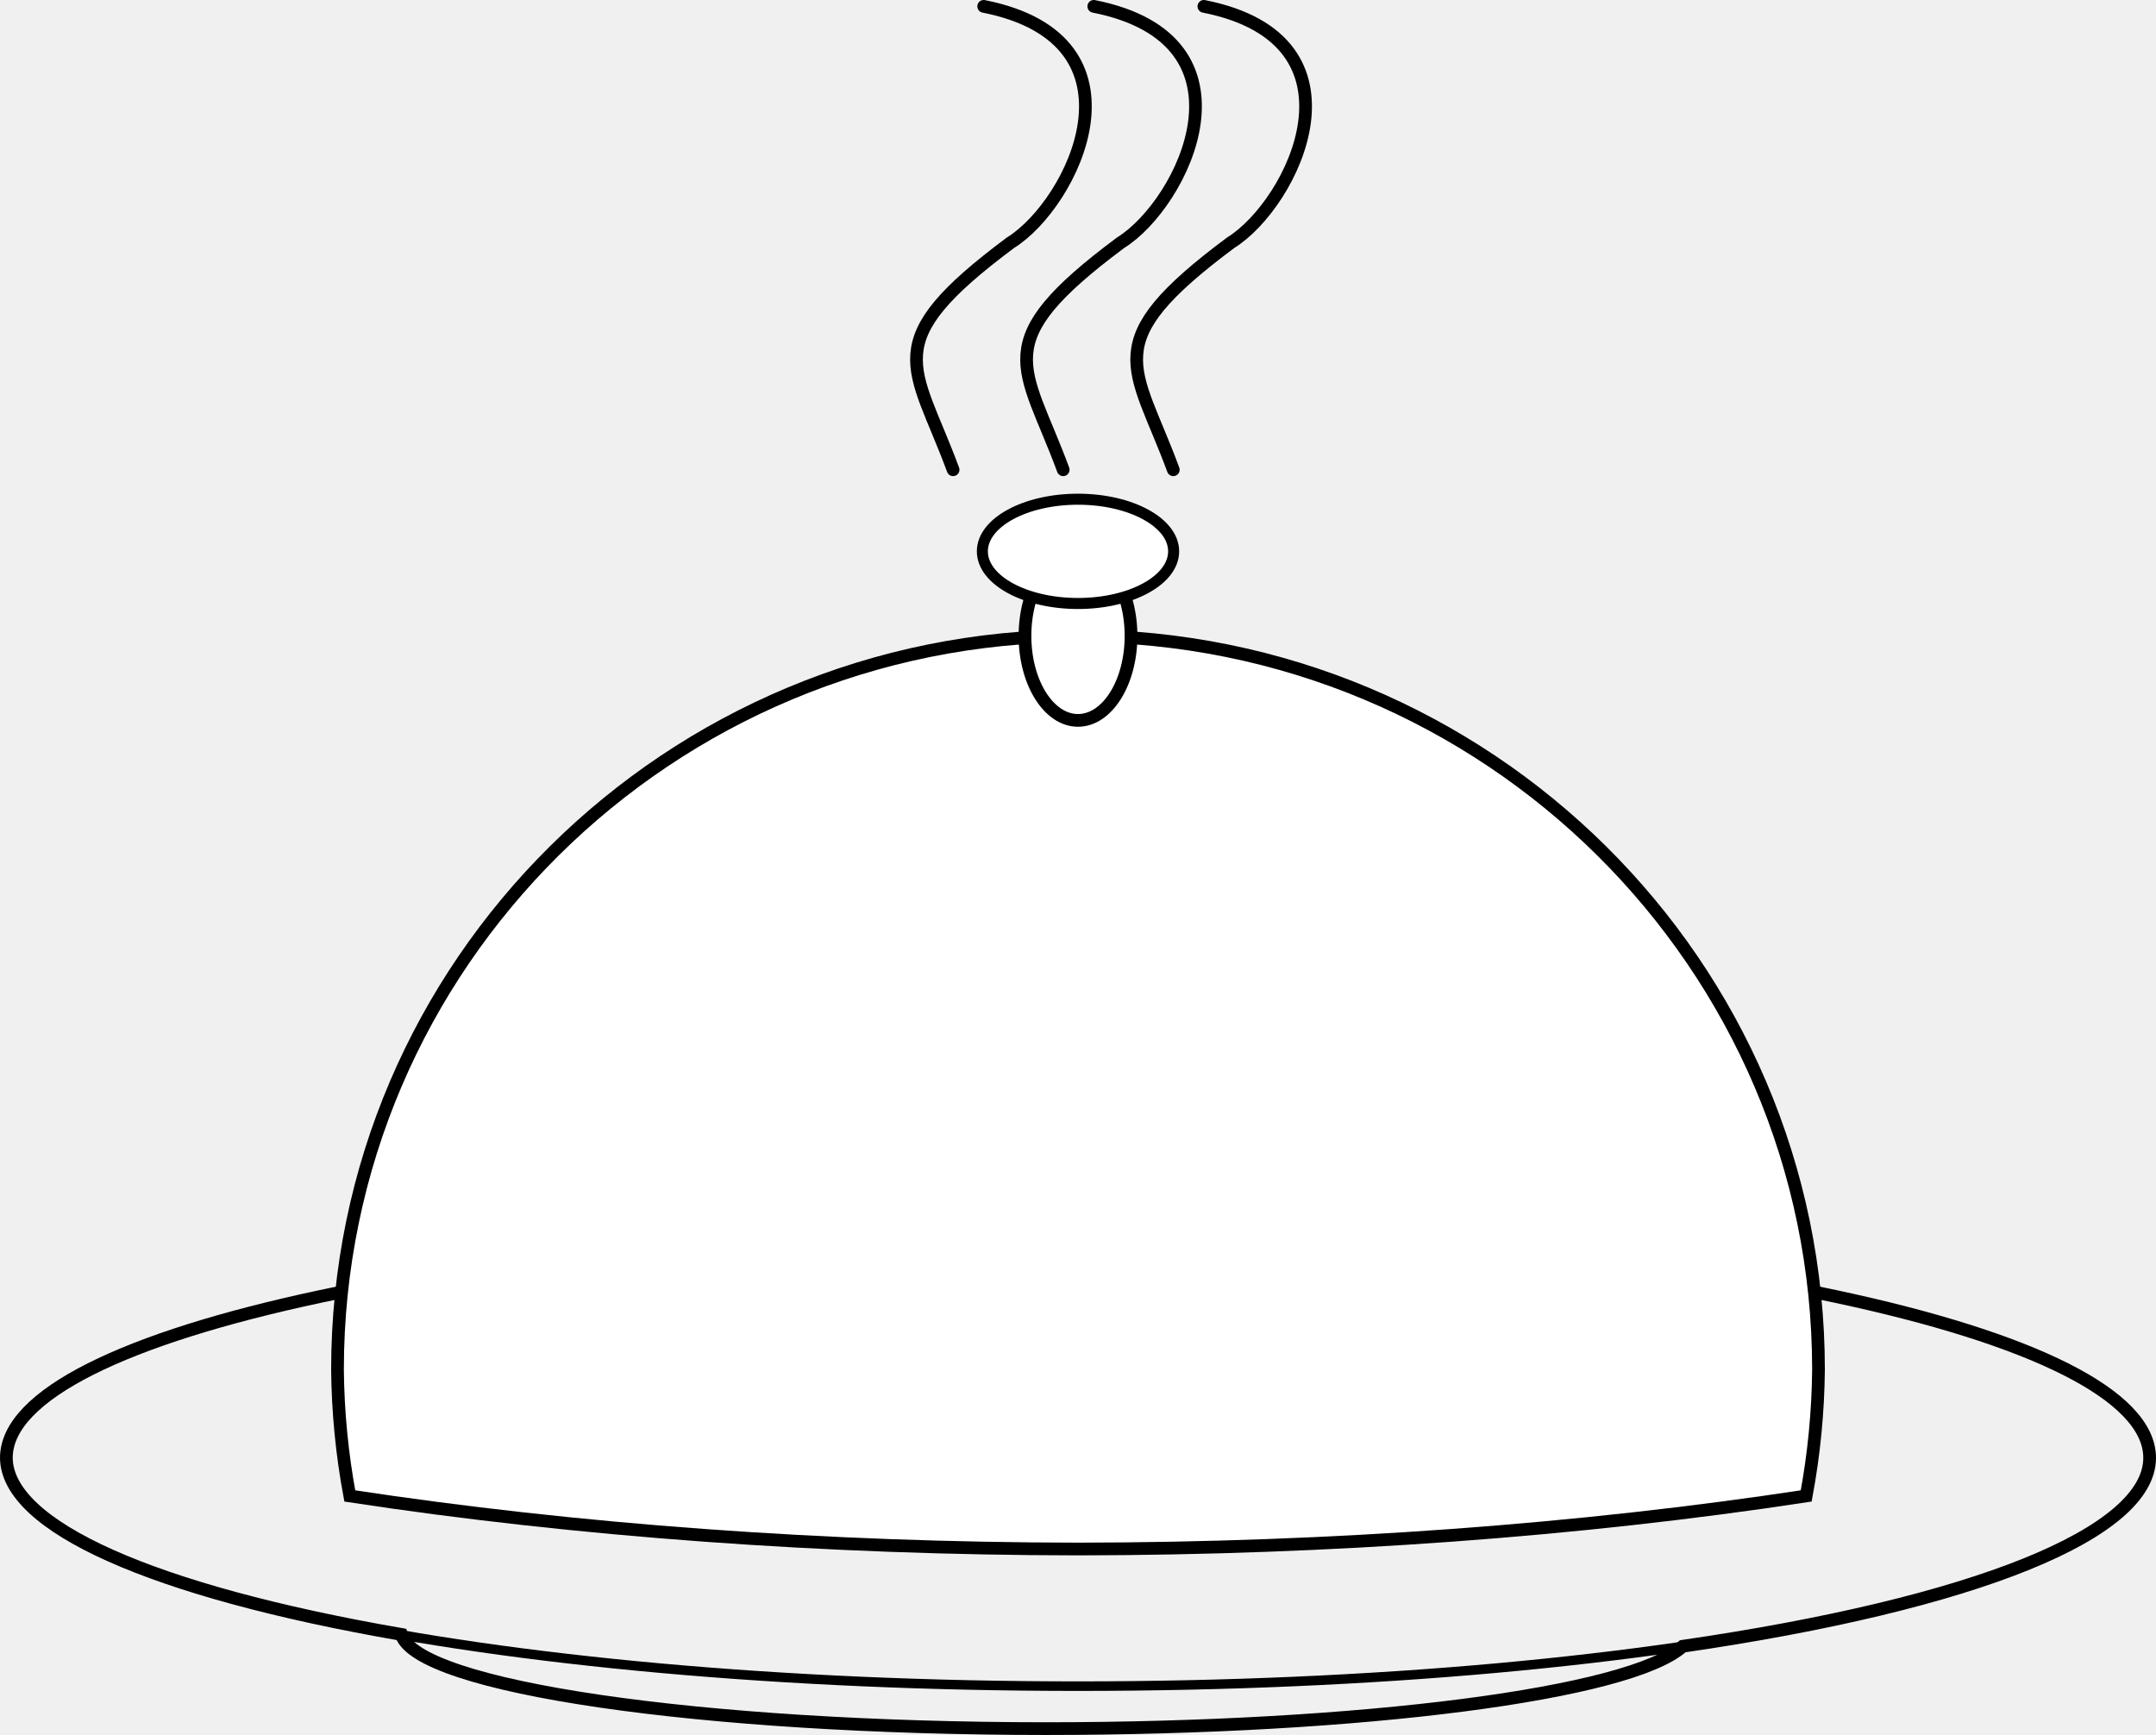
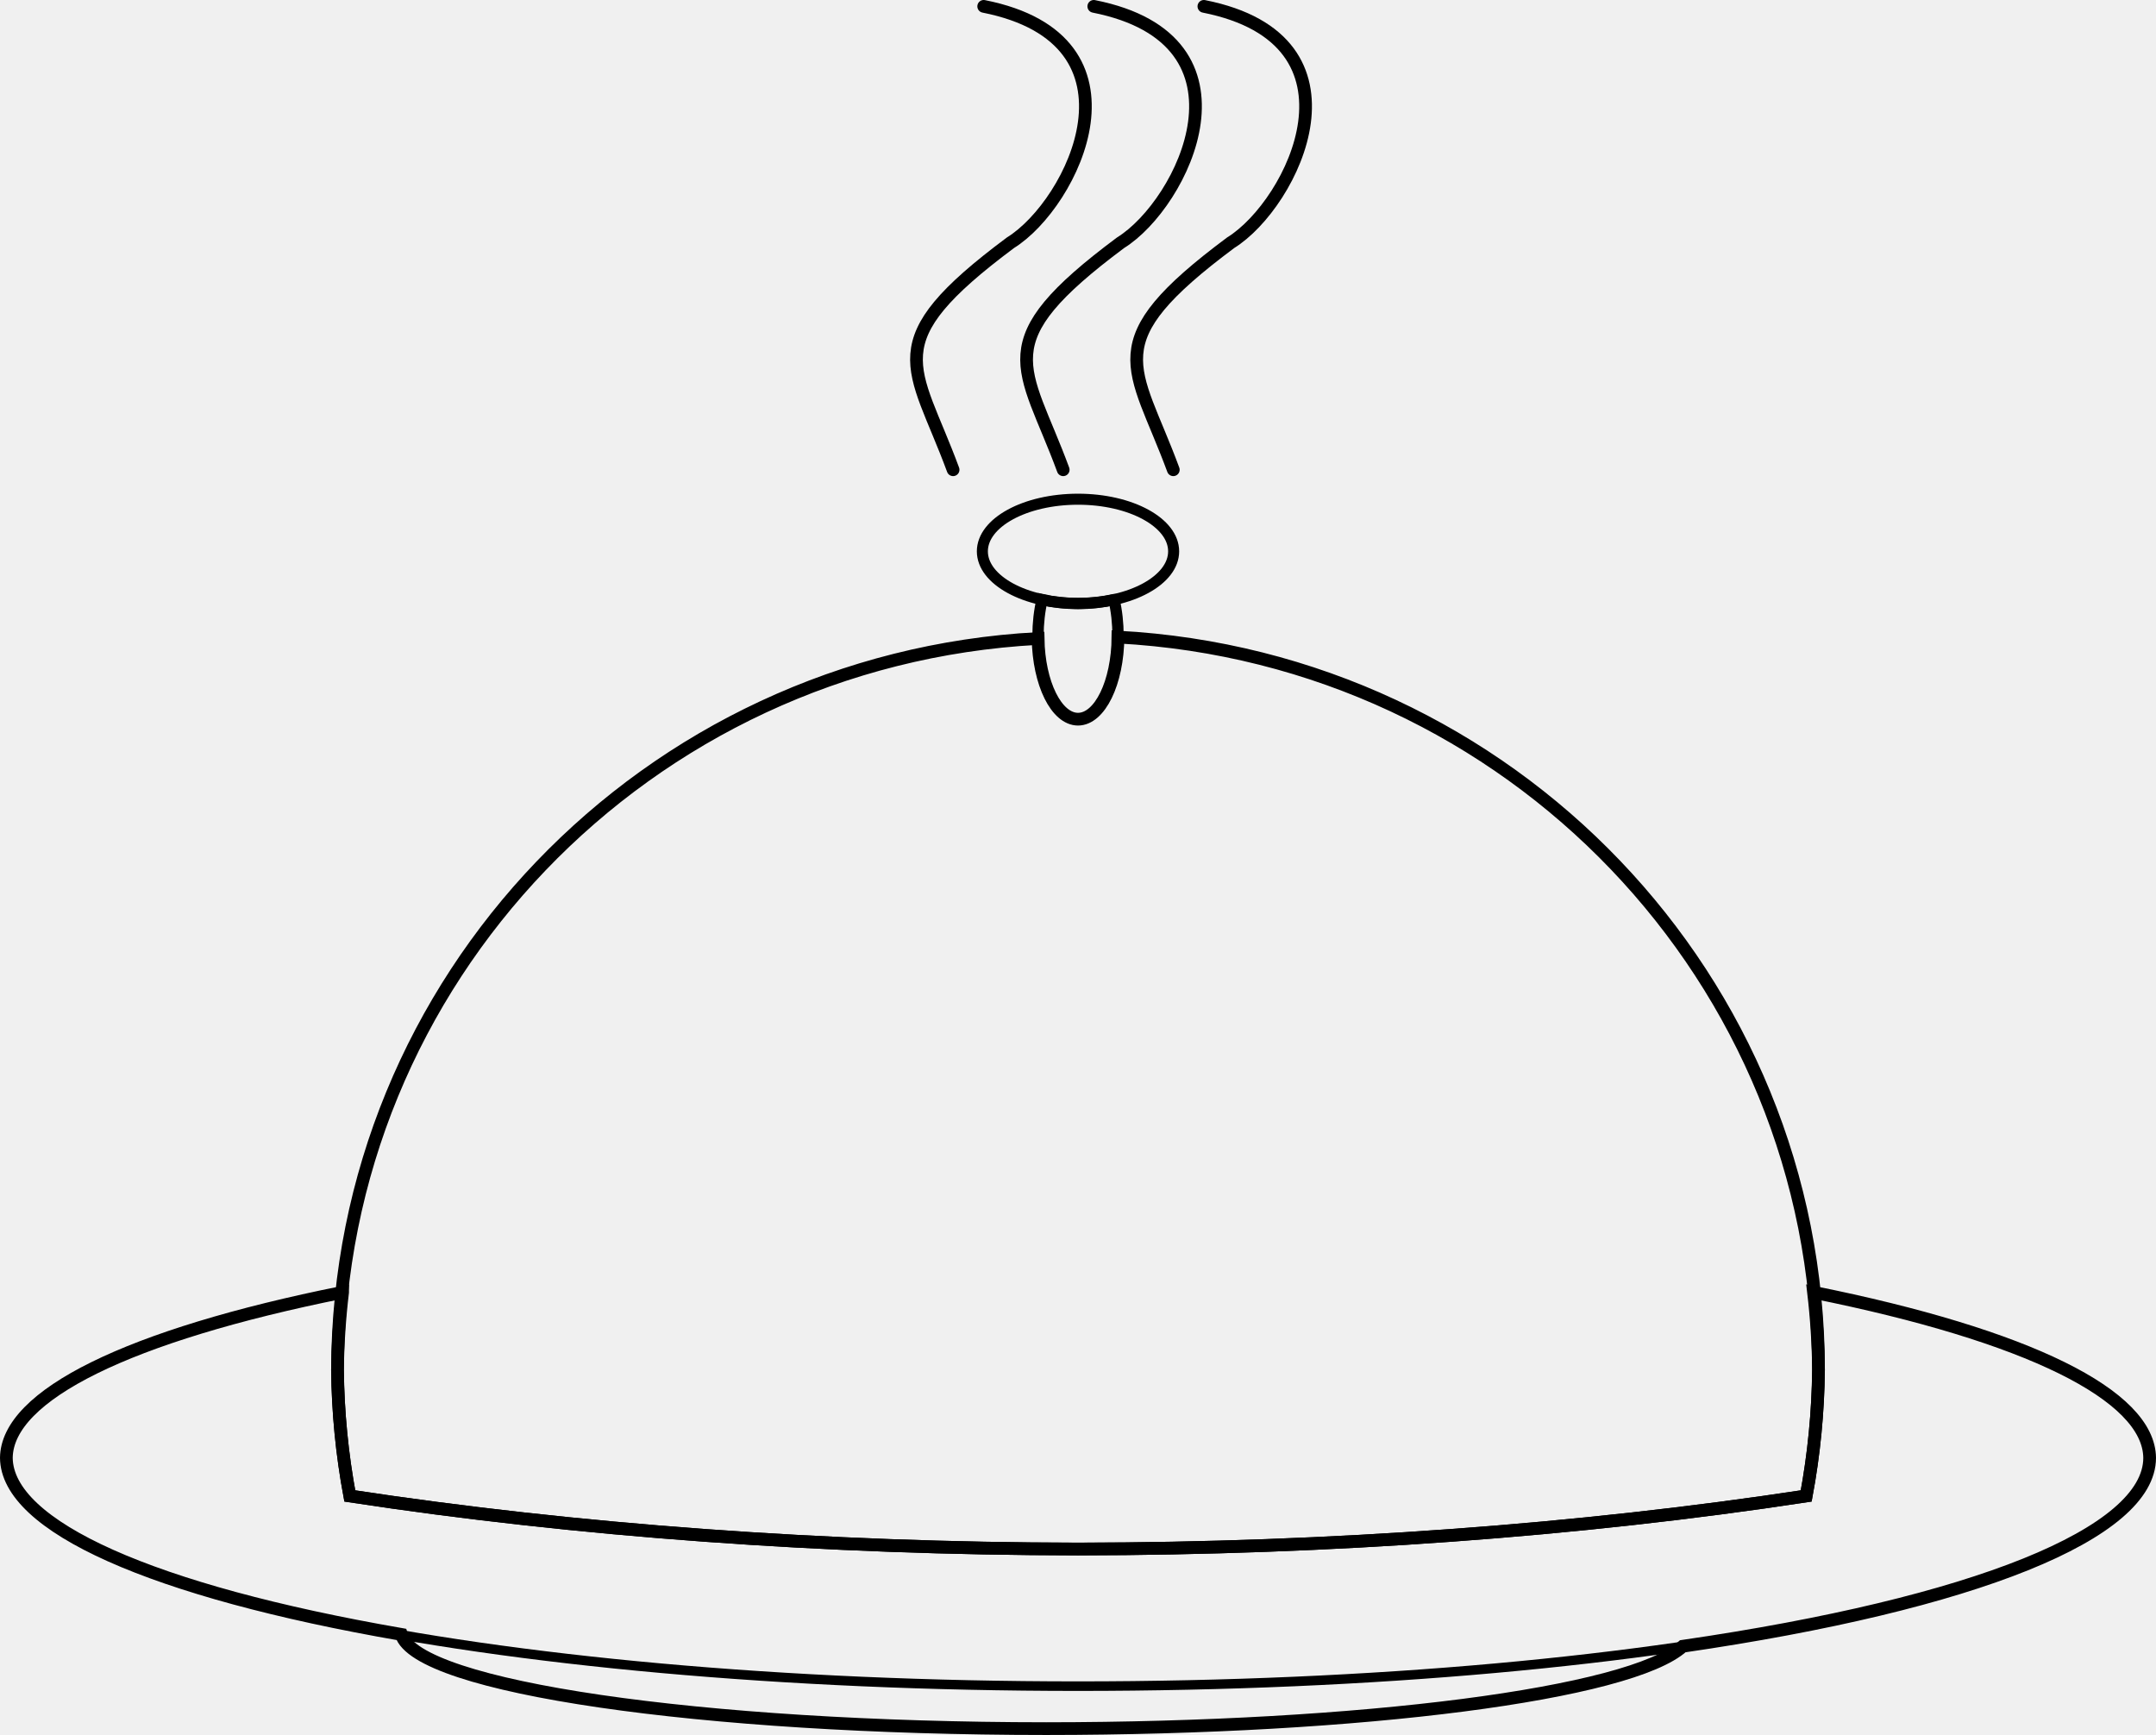
<svg xmlns="http://www.w3.org/2000/svg" width="135.616mm" height="109.142mm" viewBox="0 0 135.616 109.142" version="1.1" id="svg1">
  <defs id="defs1" />
-   <g id="layer1" transform="translate(-35.4159,-38.54326)">
-     <ellipse style="display:inline;fill:#3aa8a0;fill-opacity:0;stroke:#000000;stroke-width:0.6;stroke-linecap:round;stroke-miterlimit:4.4" id="path1" cx="103.224" cy="130.254" rx="67.408" ry="14.36" />
-     <path id="ellipse2" style="display:inline;fill:#ffffff;fill-opacity:0;stroke:#000000;stroke-width:0.8;stroke-linecap:round;stroke-miterlimit:4.4;stroke-dasharray:none" d="m 103.224,115.894 a 67.408,14.36 0 0 0 -67.408,14.36 67.408,14.36 0 0 0 24.841,11.105 40.677,6.21 0 0 0 40.564,5.927 40.677,6.21 0 0 0 40.045,-5.181 67.408,14.36 0 0 0 29.366,-11.85 67.408,14.36 0 0 0 -67.408,-14.36 z" />
-     <path id="path2" style="fill:#ffffff;fill-opacity:1;stroke:#000000;stroke-width:0.8;stroke-linecap:round;stroke-miterlimit:4.4;stroke-dasharray:none" d="m 103.224,78.544 a 46.579,46.167 0 0 0 -46.579,46.167 46.579,46.167 0 0 0 0.774,7.938 106.776,33.911 0 0 0 45.805,3.338 106.776,33.911 0 0 0 45.805,-3.338 46.579,46.167 0 0 0 0.774,-7.938 46.579,46.167 0 0 0 -46.579,-46.167 z" />
-     <ellipse style="fill:#ffffff;fill-opacity:1;stroke:#000000;stroke-width:0.8;stroke-linecap:round;stroke-miterlimit:4.4;stroke-dasharray:none" id="path3" cx="103.224" cy="78.544" rx="3.335" ry="5.317" />
-     <ellipse style="fill:#ffffff;fill-opacity:1;stroke:#000000;stroke-width:0.694;stroke-linecap:round;stroke-miterlimit:4.4;stroke-dasharray:none" id="path4" cx="103.224" cy="73.227" rx="6.016" ry="3.28" />
+   <g id="layer1" transform="translate(-35.41588,-38.54326)">
+     <path id="path1" style="display:inline;fill:#3aa8a0;fill-opacity:0;stroke:#000000;stroke-width:0.6;stroke-linecap:round;stroke-miterlimit:4.4" d="m 149.489,119.813 a 46.579,46.167 0 0 1 0.314,4.898 46.579,46.167 0 0 1 -0.774,7.938 106.776,33.911 0 0 1 -45.805,3.338 106.776,33.911 0 0 1 -45.805,-3.338 46.579,46.167 0 0 1 -0.774,-7.938 46.579,46.167 0 0 1 0.321,-4.874 67.408,14.36 0 0 0 -21.15,10.417 67.408,14.36 0 0 0 67.408,14.36 67.408,14.36 0 0 0 67.408,-14.36 67.408,14.36 0 0 0 -21.142,-10.441 z" />
+     <path id="ellipse2" style="display:inline;fill:#ffffff;fill-opacity:0;stroke:#000000;stroke-width:0.8;stroke-linecap:round;stroke-miterlimit:4.4;stroke-dasharray:none" d="m 56.966,119.838 a 67.408,14.36 0 0 0 -21.15,10.416 67.408,14.36 0 0 0 24.841,11.105 40.677,6.21 0 0 0 40.564,5.927 40.677,6.21 0 0 0 40.045,-5.181 67.408,14.36 0 0 0 29.366,-11.85 67.408,14.36 0 0 0 -21.141,-10.415 46.579,46.167 0 0 1 0.312,4.872 46.579,46.167 0 0 1 -0.774,7.938 106.776,33.911 0 0 1 -45.805,3.338 106.776,33.911 0 0 1 -45.805,-3.338 46.579,46.167 0 0 1 -0.774,-7.938 46.579,46.167 0 0 1 0.321,-4.873 z" />
+     <path id="path2" style="fill:#ffffff;fill-opacity:0;stroke:#000000;stroke-width:0.8;stroke-linecap:round;stroke-miterlimit:4.4;stroke-dasharray:none" d="m 105.738,78.619 a 2.516,5.241 0 0 1 -2.514,5.166 2.516,5.241 0 0 1 -2.511,-5.077 46.579,46.167 0 0 0 -44.068,46.003 46.579,46.167 0 0 0 0.774,7.938 106.776,33.911 0 0 0 45.805,3.338 106.776,33.911 0 0 0 45.805,-3.338 46.579,46.167 0 0 0 0.774,-7.938 46.579,46.167 0 0 0 -44.065,-46.092 z" />
+     <path id="path3" style="fill:#ffffff;fill-opacity:0;stroke:#000000;stroke-width:0.712;stroke-linecap:round;stroke-miterlimit:4.4;stroke-dasharray:none" d="m 105.489,76.264 a 6.016,3.28 0 0 1 -2.265,0.243 6.016,3.28 0 0 1 -2.26,-0.242 2.516,5.241 0 0 0 -0.256,2.279 2.516,5.241 0 0 0 2.517,5.241 2.516,5.241 0 0 0 2.517,-5.241 2.516,5.241 0 0 0 -0.252,-2.28 z" />
+     <ellipse style="fill:#ffffff;fill-opacity:0;stroke:#000000;stroke-width:0.694;stroke-linecap:round;stroke-miterlimit:4.4;stroke-dasharray:none" id="path4" cx="103.224" cy="73.227" rx="6.016" ry="3.28" />
    <path style="fill:#ffffff;fill-opacity:0;stroke:#000000;stroke-width:0.8;stroke-linecap:round;stroke-miterlimit:4.4;stroke-dasharray:none" d="M 95.367,68.094 C 92.917,61.441 90.506,60.124 98.975,53.814 102.923,51.365 107.973,41.057 97.292,38.943" id="path16" />
    <path style="fill:#ffffff;fill-opacity:0;stroke:#000000;stroke-width:0.8;stroke-linecap:round;stroke-miterlimit:4.4;stroke-dasharray:none" d="m 102.293,68.094 c -2.45,-6.652 -4.861,-7.97 3.608,-14.28 3.947,-2.449 8.998,-12.757 -1.684,-14.871" id="path17" />
    <path style="fill:#ffffff;fill-opacity:0;stroke:#000000;stroke-width:0.8;stroke-linecap:round;stroke-miterlimit:4.4;stroke-dasharray:none" d="m 109.218,68.094 c -2.45,-6.652 -4.861,-7.97 3.608,-14.28 3.947,-2.449 8.998,-12.757 -1.684,-14.871" id="path18" />
  </g>
</svg>
